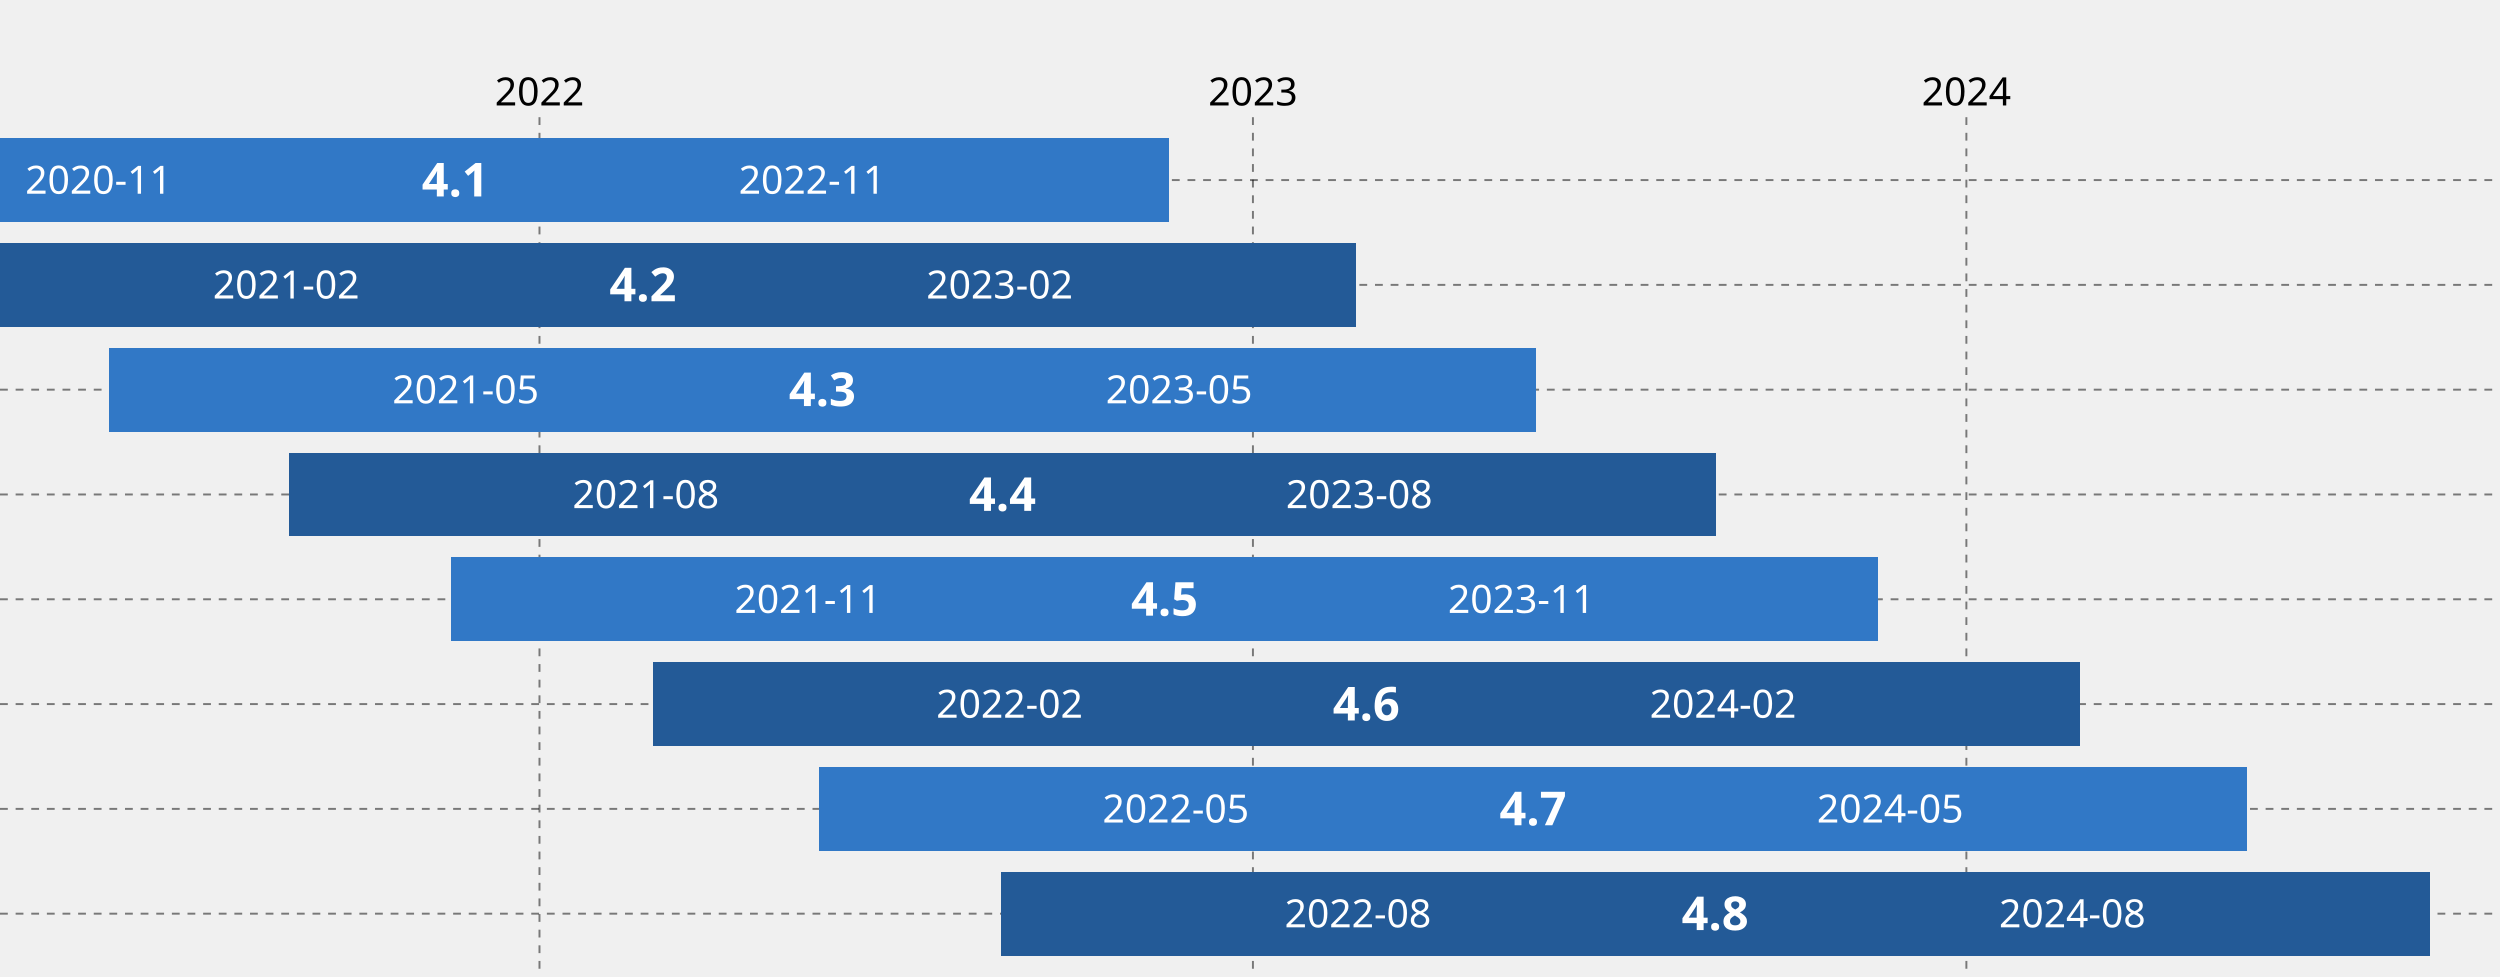
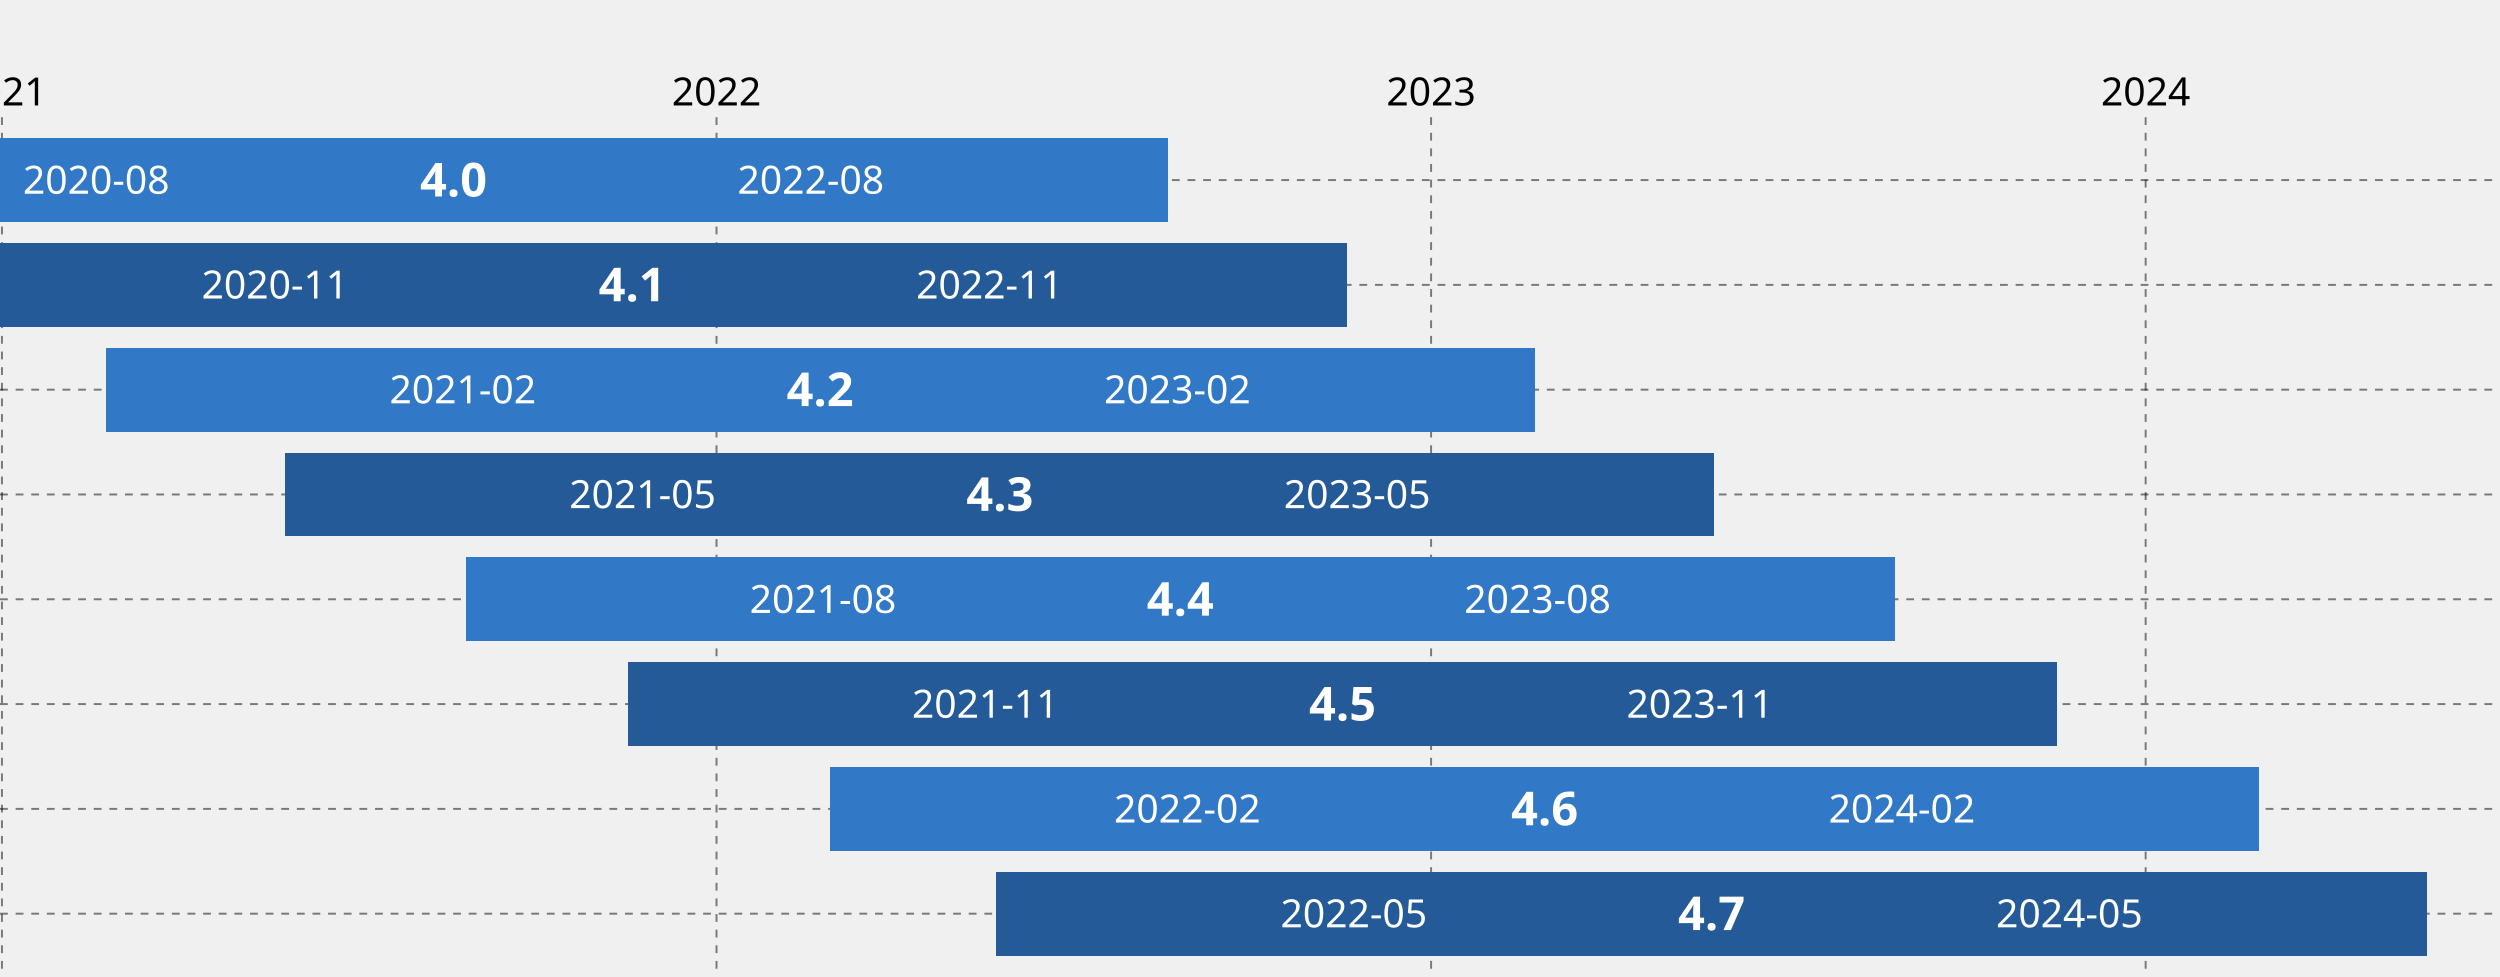
<svg xmlns="http://www.w3.org/2000/svg" id="gh-dark-mode-only" viewBox="0,0,640,250" font-family="sans-serif">
  <style>
  #gh-dark-mode-only:target {
    color: #ffffff;
  }
</style>
  <g stroke-dasharray="2" stroke-opacity="0.5" stroke-width="0.5">
    <g transform="translate(0,30)" fill="none" font-size="10" font-family="sans-serif" text-anchor="middle">
-       <g class="tick" opacity="1" transform="translate(138.1075,0)">
+       <g class="tick" opacity="1" transform="translate(0.5,0)">
+         <line stroke="currentColor" y2="220" />
+         <text fill="currentColor" y="-3" dy="0em">2021</text>
+       </g>
+       <g class="tick" opacity="1" transform="translate(183.4287,0)">
        <line stroke="currentColor" y2="220" />
        <text fill="currentColor" y="-3" dy="0em">2022</text>
      </g>
-       <g class="tick" opacity="1" transform="translate(320.7502,0)">
+       <g class="tick" opacity="1" transform="translate(366.3575,0)">
        <line stroke="currentColor" y2="220" />
        <text fill="currentColor" y="-3" dy="0em">2023</text>
      </g>
-       <g class="tick" opacity="1" transform="translate(503.3929,0)">
+       <g class="tick" opacity="1" transform="translate(549.2862,0)">
        <line stroke="currentColor" y2="220" />
        <text fill="currentColor" y="-3" dy="0em">2024</text>
      </g>
    </g>
    <g fill="none" font-size="10" font-family="sans-serif" text-anchor="end">
      <g class="tick" opacity="1" transform="translate(0,46.09756)">
        <line stroke="currentColor" x2="640" />
-         <text fill="currentColor" x="-3" dy="0.32em">4.1</text>
+         <text fill="currentColor" x="-3" dy="0.32em">4.0</text>
      </g>
      <g class="tick" opacity="1" transform="translate(0,72.92683)">
        <line stroke="currentColor" x2="640" />
-         <text fill="currentColor" x="-3" dy="0.32em">4.2</text>
+         <text fill="currentColor" x="-3" dy="0.32em">4.1</text>
      </g>
      <g class="tick" opacity="1" transform="translate(0,99.7561)">
        <line stroke="currentColor" x2="640" />
-         <text fill="currentColor" x="-3" dy="0.32em">4.3</text>
+         <text fill="currentColor" x="-3" dy="0.32em">4.2</text>
      </g>
      <g class="tick" opacity="1" transform="translate(0,126.5854)">
        <line stroke="currentColor" x2="640" />
-         <text fill="currentColor" x="-3" dy="0.32em">4.4</text>
+         <text fill="currentColor" x="-3" dy="0.32em">4.3</text>
      </g>
      <g class="tick" opacity="1" transform="translate(0,153.4146)">
        <line stroke="currentColor" x2="640" />
-         <text fill="currentColor" x="-3" dy="0.32em">4.5</text>
+         <text fill="currentColor" x="-3" dy="0.32em">4.4</text>
      </g>
      <g class="tick" opacity="1" transform="translate(0,180.2439)">
        <line stroke="currentColor" x2="640" />
-         <text fill="currentColor" x="-3" dy="0.32em">4.6</text>
+         <text fill="currentColor" x="-3" dy="0.32em">4.5</text>
      </g>
      <g class="tick" opacity="1" transform="translate(0,207.0732)">
        <line stroke="currentColor" x2="640" />
-         <text fill="currentColor" x="-3" dy="0.32em">4.7</text>
+         <text fill="currentColor" x="-3" dy="0.32em">4.6</text>
      </g>
      <g class="tick" opacity="1" transform="translate(0,233.9024)">
        <line stroke="currentColor" x2="640" />
-         <text fill="currentColor" x="-3" dy="0.32em">4.8</text>
+         <text fill="currentColor" x="-3" dy="0.32em">4.7</text>
      </g>
    </g>
  </g>
  <g shape-rendering="crispEdges">
-     <rect x="-66.095" y="35.366" width="365.285" height="21.463" fill="#3178c6" />
-     <rect x="-18.062" y="62.195" width="365.285" height="21.463" fill="#235a97" />
-     <rect x="27.885" y="89.024" width="365.285" height="21.463" fill="#3178c6" />
-     <rect x="73.997" y="115.854" width="365.285" height="21.463" fill="#235a97" />
-     <rect x="115.477" y="142.683" width="365.285" height="21.463" fill="#3178c6" />
-     <rect x="167.127" y="169.512" width="365.285" height="21.463" fill="#235a97" />
-     <rect x="209.552" y="196.341" width="365.786" height="21.463" fill="#3178c6" />
-     <rect x="256.181" y="223.171" width="365.786" height="21.463" fill="#235a97" />
+     <rect x="-66.823" y="35.366" width="365.857" height="21.463" fill="#3178c6" />
+     <rect x="-21.093" y="62.195" width="365.857" height="21.463" fill="#235a97" />
+     <rect x="27.016" y="89.024" width="365.857" height="21.463" fill="#3178c6" />
+     <rect x="73.034" y="115.854" width="365.857" height="21.463" fill="#235a97" />
+     <rect x="119.218" y="142.683" width="365.857" height="21.463" fill="#3178c6" />
+     <rect x="160.764" y="169.512" width="365.857" height="21.463" fill="#235a97" />
+     <rect x="212.495" y="196.341" width="365.857" height="21.463" fill="#3178c6" />
+     <rect x="254.986" y="223.171" width="366.359" height="21.463" fill="#235a97" />
  </g>
  <g fill="#ffffff" text-anchor="middle" transform="translate(0,10.73171)">
    <g font-weight="bold">
+       <a href="https://www.typescriptlang.org/docs/handbook/release-notes/typescript-4-0.html" fill="#ffffff">
+         <text x="116.105" y="35.366" dy="0.35em">4.0</text>
+       </a>
      <a href="https://www.typescriptlang.org/docs/handbook/release-notes/typescript-4-1.html" fill="#ffffff">
-         <text x="116.547" y="35.366" dy="0.35em">4.1</text>
+         <text x="161.836" y="62.195" dy="0.35em">4.1</text>
      </a>
      <a href="https://www.typescriptlang.org/docs/handbook/release-notes/typescript-4-2.html" fill="#ffffff">
-         <text x="164.581" y="62.195" dy="0.35em">4.2</text>
+         <text x="209.945" y="89.024" dy="0.35em">4.2</text>
      </a>
      <a href="https://www.typescriptlang.org/docs/handbook/release-notes/typescript-4-3.html" fill="#ffffff">
-         <text x="210.528" y="89.024" dy="0.35em">4.3</text>
+         <text x="255.963" y="115.854" dy="0.35em">4.3</text>
      </a>
      <a href="https://www.typescriptlang.org/docs/handbook/release-notes/typescript-4-4.html" fill="#ffffff">
-         <text x="256.64" y="115.854" dy="0.35em">4.4</text>
+         <text x="302.147" y="142.683" dy="0.35em">4.4</text>
      </a>
      <a href="https://www.typescriptlang.org/docs/handbook/release-notes/typescript-4-5.html" fill="#ffffff">
-         <text x="298.12" y="142.683" dy="0.35em">4.5</text>
+         <text x="343.693" y="169.512" dy="0.35em">4.5</text>
      </a>
      <a href="https://www.typescriptlang.org/docs/handbook/release-notes/typescript-4-6.html" fill="#ffffff">
-         <text x="349.77" y="169.512" dy="0.35em">4.6</text>
+         <text x="395.424" y="196.341" dy="0.35em">4.6</text>
      </a>
      <a href="https://www.typescriptlang.org/docs/handbook/release-notes/typescript-4-7.html" fill="#ffffff">
-         <text x="392.445" y="196.341" dy="0.35em">4.7</text>
-       </a>
-       <a href="https://www.typescriptlang.org/docs/handbook/release-notes/typescript-4-8.html" fill="#ffffff">
-         <text x="439.074" y="223.171" dy="0.35em">4.8</text>
+         <text x="438.165" y="223.171" dy="0.35em">4.7</text>
      </a>
    </g>
    <g font-size="smaller">
-       <text x="25.226" y="35.366" dy="0.35em">2020-11</text>
-       <text x="73.26" y="62.195" dy="0.35em">2021-02</text>
-       <text x="119.206" y="89.024" dy="0.35em">2021-05</text>
-       <text x="165.318" y="115.854" dy="0.35em">2021-08</text>
-       <text x="206.799" y="142.683" dy="0.35em">2021-11</text>
-       <text x="258.449" y="169.512" dy="0.35em">2022-02</text>
-       <text x="300.998" y="196.341" dy="0.35em">2022-05</text>
-       <text x="347.628" y="223.171" dy="0.35em">2022-08</text>
+       <text x="24.641" y="35.366" dy="0.35em">2020-08</text>
+       <text x="70.371" y="62.195" dy="0.35em">2020-11</text>
+       <text x="118.48" y="89.024" dy="0.35em">2021-02</text>
+       <text x="164.499" y="115.854" dy="0.35em">2021-05</text>
+       <text x="210.683" y="142.683" dy="0.35em">2021-08</text>
+       <text x="252.228" y="169.512" dy="0.35em">2021-11</text>
+       <text x="303.959" y="196.341" dy="0.35em">2022-02</text>
+       <text x="346.576" y="223.171" dy="0.35em">2022-05</text>
    </g>
    <g font-size="smaller">
-       <text x="207.869" y="35.366" dy="0.35em">2022-11</text>
-       <text x="255.902" y="62.195" dy="0.35em">2023-02</text>
-       <text x="301.849" y="89.024" dy="0.35em">2023-05</text>
-       <text x="347.961" y="115.854" dy="0.35em">2023-08</text>
-       <text x="389.441" y="142.683" dy="0.35em">2023-11</text>
-       <text x="441.092" y="169.512" dy="0.35em">2024-02</text>
-       <text x="483.891" y="196.341" dy="0.35em">2024-05</text>
-       <text x="530.52" y="223.171" dy="0.35em">2024-08</text>
+       <text x="207.57" y="35.366" dy="0.35em">2022-08</text>
+       <text x="253.3" y="62.195" dy="0.35em">2022-11</text>
+       <text x="301.409" y="89.024" dy="0.35em">2023-02</text>
+       <text x="347.427" y="115.854" dy="0.35em">2023-05</text>
+       <text x="393.612" y="142.683" dy="0.35em">2023-08</text>
+       <text x="435.157" y="169.512" dy="0.35em">2023-11</text>
+       <text x="486.888" y="196.341" dy="0.35em">2024-02</text>
+       <text x="529.755" y="223.171" dy="0.35em">2024-05</text>
    </g>
  </g>
</svg>
